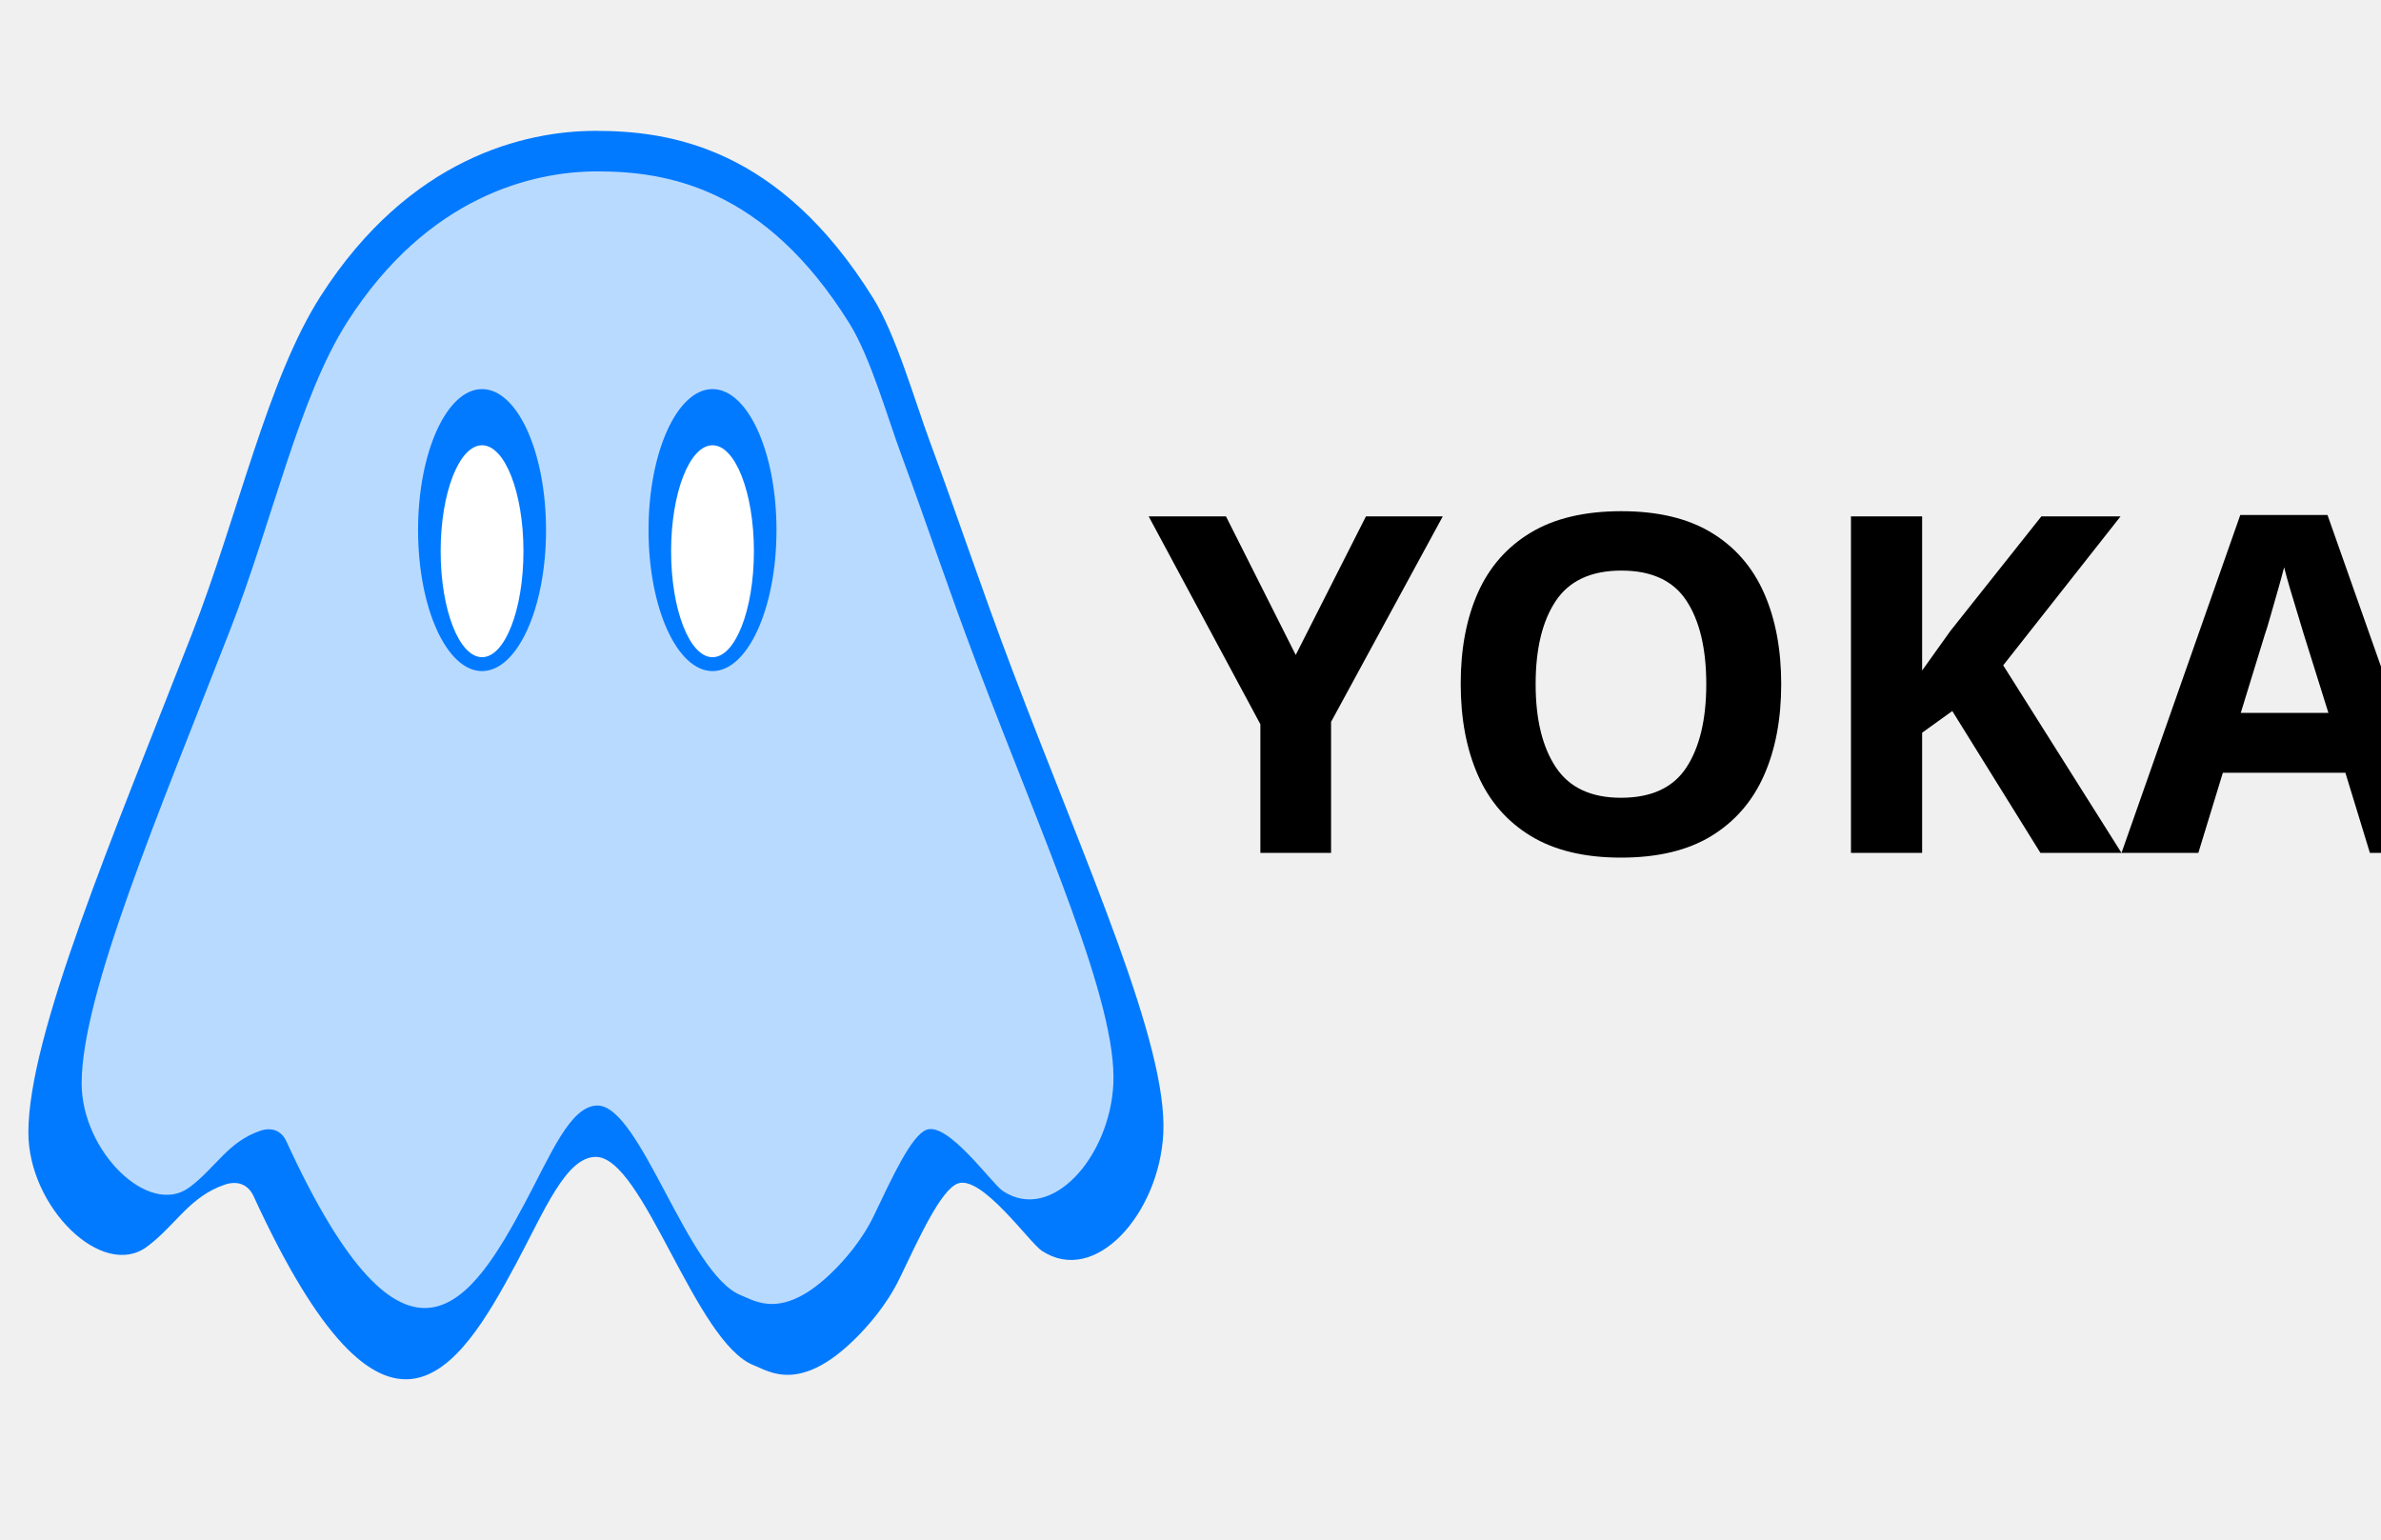
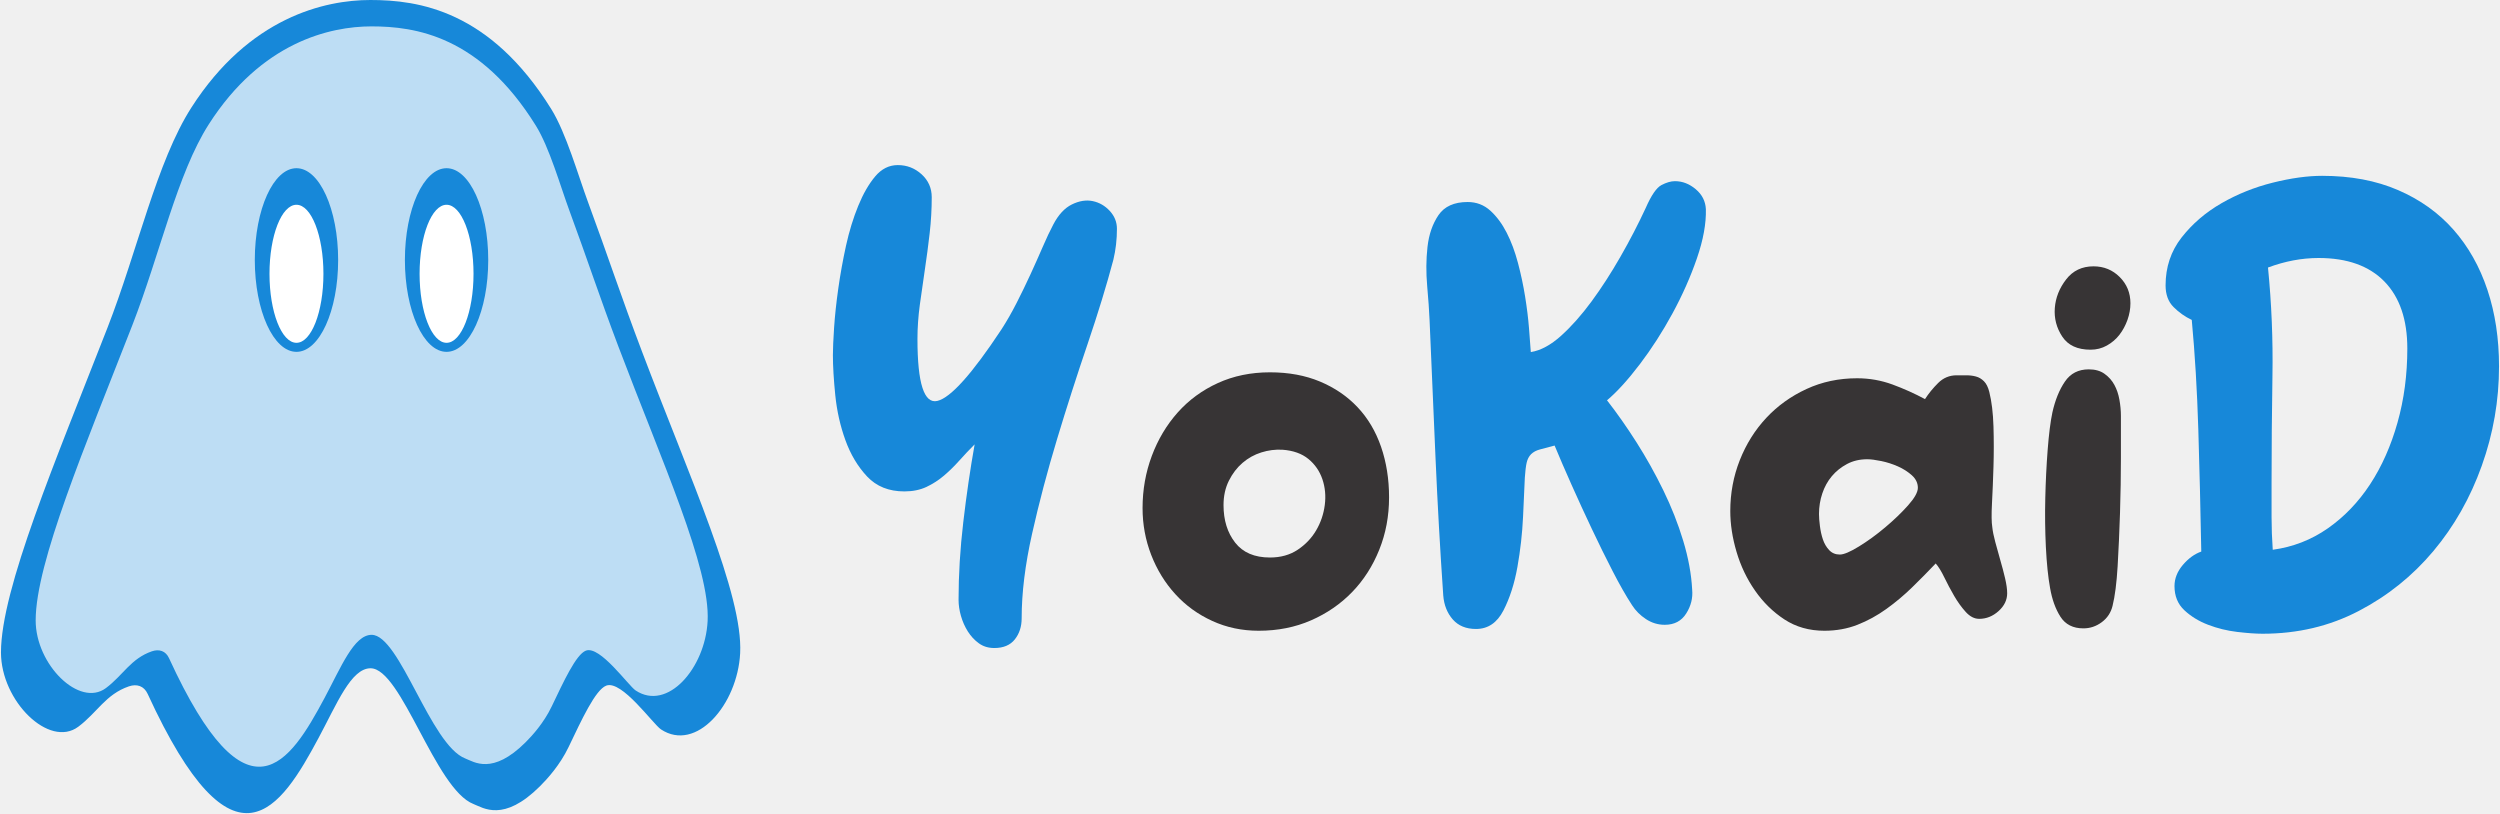
- <svg xmlns="http://www.w3.org/2000/svg" viewBox="0 0 4112 2658">
-   <g id="Ghost">
-     <path id="BODY" fill="#027aff" fill-rule="evenodd" stroke="none" d="M 2009 1958 C 2016.99 1803.297 1876.209 1494.714 1749 1159 C 1693.028 1011.286 1657.786 903.07 1606 763 C 1579.322 690.843 1547.599 578.678 1508 515 C 1345.448 253.605 1156.205 226 1028.5 226 C 907.516 226 707.378 271.771 554 511 C 461.62 655.089 411.708 889.203 331 1096 C 193.579 1448.113 49 1788.098 49 1956 C 49 2085.091 176.852 2210.502 254 2153 C 303.832 2115.858 326.639 2067.037 388 2046 C 409.374 2038.672 428.26 2044.806 438 2066 C 667.503 2565.416 791.691 2368.121 891 2183 C 939.913 2091.821 977.24 1998 1029 1998 C 1111.067 1998 1200.468 2318.687 1302 2358 C 1327.931 2368.04 1381.379 2407.171 1478 2311 C 1497.036 2292.053 1531.026 2254.88 1554 2207 C 1588.619 2134.851 1625.13 2054.893 1654 2044 C 1695.126 2028.483 1777.817 2145.957 1799 2160 C 1891.925 2221.602 2001.92 2095.089 2009 1958 Z" />
-     <path id="path1" fill="#ffffff" fill-rule="evenodd" stroke="none" opacity="0.719" d="M 1922.705 1872.906 C 1929.967 1732.056 1801.994 1451.106 1686.356 1145.454 C 1635.475 1010.967 1603.439 912.441 1556.364 784.914 C 1532.113 719.218 1503.276 617.098 1467.279 559.121 C 1319.514 321.134 1147.486 296 1031.398 296 C 921.42 296 739.488 337.672 600.062 555.479 C 516.085 686.666 470.713 899.816 397.347 1088.095 C 272.427 1408.678 141 1718.219 141 1871.085 C 141 1988.617 257.222 2102.798 327.352 2050.445 C 372.651 2016.629 393.383 1972.179 449.162 1953.026 C 468.592 1946.355 485.76 1951.939 494.614 1971.235 C 703.24 2425.931 816.131 2246.302 906.406 2077.759 C 950.87 1994.745 984.801 1909.325 1031.852 1909.325 C 1106.454 1909.325 1187.722 2201.295 1280.018 2237.088 C 1303.59 2246.229 1352.177 2281.855 1440.008 2194.297 C 1457.312 2177.046 1488.21 2143.202 1509.095 2099.609 C 1540.564 2033.921 1573.754 1961.123 1599.998 1951.205 C 1637.383 1937.078 1712.552 2044.033 1731.808 2056.818 C 1816.279 2112.904 1916.269 1997.72 1922.705 1872.906 Z" />
-     <path id="EYE" fill="#027aff" fill-rule="evenodd" stroke="none" d="M 943 915.5 C 943 781.019 893.527 672 832.5 672 C 771.473 672 722 781.019 722 915.5 C 722 1049.981 771.473 1159 832.5 1159 C 893.527 1159 943 1049.981 943 915.5 Z" />
-     <path id="path2" fill="#027aff" fill-rule="evenodd" stroke="none" d="M 1341 915.5 C 1341 781.019 1291.527 672 1230.5 672 C 1169.473 672 1120 781.019 1120 915.5 C 1120 1049.981 1169.473 1159 1230.5 1159 C 1291.527 1159 1341 1049.981 1341 915.5 Z" />
-     <path id="E2" fill="#ffffff" fill-rule="evenodd" stroke="none" d="M 904 952 C 904 850.932 871.988 769 832.5 769 C 793.012 769 761 850.932 761 952 C 761 1053.068 793.012 1135 832.5 1135 C 871.988 1135 904 1053.068 904 952 Z" />
-     <path id="E1" fill="#ffffff" fill-rule="evenodd" stroke="none" d="M 1302 952 C 1302 850.932 1269.988 769 1230.5 769 C 1191.012 769 1159 850.932 1159 952 C 1159 1053.068 1191.012 1135 1230.5 1135 C 1269.988 1135 1302 1053.068 1302 952 Z" />
+ <svg xmlns="http://www.w3.org/2000/svg" xml:space="preserve" width="990px" height="322px" version="1.1" shape-rendering="geometricPrecision" text-rendering="geometricPrecision" image-rendering="optimizeQuality" fill-rule="evenodd" clip-rule="evenodd" viewBox="0 0 986.43 321.09" id="svg859">
+   <defs id="defs863" />
+   <g id="Layer_x0020_1">
+     <g id="_2885931607328">
+       <g id="Ghost">
+         <path id="BODY" fill="#1788d9" d="M291.89 257.93c1.19,-23.04 -19.78,-68.99 -38.72,-118.99 -8.34,-21.99 -13.59,-38.11 -21.3,-58.97 -3.97,-10.74 -8.69,-27.45 -14.59,-36.93 -24.21,-38.93 -52.39,-43.04 -71.41,-43.04 -18.02,0 -47.82,6.82 -70.66,42.44 -13.76,21.46 -21.19,56.33 -33.21,87.12 -20.47,52.44 -42,103.07 -42,128.08 0,19.22 19.04,37.9 30.53,29.33 7.42,-5.53 10.82,-12.8 19.96,-15.93 3.18,-1.09 5.99,-0.18 7.44,2.98 34.18,74.37 52.67,44.99 67.46,17.42 7.29,-13.58 12.85,-27.55 20.55,-27.55 12.23,0 25.54,47.76 40.66,53.61 3.86,1.5 11.82,7.32 26.21,-7 2.84,-2.82 7.9,-8.35 11.32,-15.49 5.15,-10.74 10.59,-22.65 14.89,-24.27 6.13,-2.31 18.44,15.18 21.6,17.28 13.83,9.17 30.21,-9.67 31.27,-30.09z" />
+         <path id="path1" fill="white" fill-opacity="0.718" d="M279.04 245.26c1.08,-20.98 -17.98,-62.81 -35.2,-108.33 -7.58,-20.03 -12.35,-34.7 -19.36,-53.7 -3.61,-9.78 -7.9,-24.99 -13.27,-33.62 -22,-35.44 -47.62,-39.19 -64.91,-39.19 -16.38,0 -43.47,6.21 -64.23,38.65 -12.51,19.53 -19.27,51.28 -30.19,79.32 -18.61,47.74 -38.18,93.83 -38.18,116.6 0,17.5 17.31,34.51 27.75,26.71 6.75,-5.04 9.84,-11.66 18.14,-14.51 2.9,-0.99 5.45,-0.16 6.77,2.71 31.07,67.72 47.88,40.97 61.33,15.87 6.62,-12.37 11.67,-25.09 18.68,-25.09 11.11,0 23.21,43.48 36.96,48.82 3.51,1.36 10.74,6.66 23.82,-6.38 2.58,-2.57 7.18,-7.61 10.29,-14.1 4.69,-9.78 9.63,-20.62 13.54,-22.1 5.57,-2.1 16.76,13.82 19.63,15.73 12.58,8.35 27.47,-8.8 28.43,-27.39z" />
+         <path id="EYE" fill="#1788d9" d="M133.14 102.68c0,-20.03 -7.37,-36.26 -16.46,-36.26 -9.09,0 -16.45,16.23 -16.45,36.26 0,20.03 7.36,36.26 16.45,36.26 9.09,0 16.46,-16.23 16.46,-36.26z" />
+         <path id="path2" fill="#1788d9" d="M192.41 102.68c0,-20.03 -7.37,-36.26 -16.46,-36.26 -9.09,0 -16.45,16.23 -16.45,36.26 0,20.03 7.36,36.26 16.45,36.26 9.09,0 16.46,-16.23 16.46,-36.26z" />
+         <path id="E2" fill="white" d="M127.33 108.12c0,-15.05 -4.77,-27.26 -10.65,-27.26 -5.88,0 -10.65,12.21 -10.65,27.26 0,15.05 4.77,27.25 10.65,27.25 5.88,0 10.65,-12.2 10.65,-27.25z" />
+         <path id="E1" fill="white" d="M186.6 108.12c0,-15.05 -4.77,-27.26 -10.65,-27.26 -5.88,0 -10.65,12.21 -10.65,27.26 0,15.05 4.77,27.25 10.65,27.25 5.88,0 10.65,-12.2 10.65,-27.25z" />
+       </g>
+       <g id="g855">
+         <path fill="#1788d9" fill-rule="nonzero" d="M868.86 217.8c-0.31,-16.62 -0.7,-32.65 -1.17,-48.09 -0.47,-15.44 -1.33,-29.9 -2.59,-43.38 -2.66,-1.26 -5.05,-2.94 -7.17,-5.06 -2.12,-2.11 -3.17,-4.97 -3.17,-8.58 0,-7.21 2.11,-13.52 6.34,-18.93 4.24,-5.41 9.49,-9.91 15.76,-13.52 6.27,-3.6 13.01,-6.31 20.22,-8.11 7.21,-1.8 13.72,-2.7 19.52,-2.7 11.28,0 21.28,1.88 29.98,5.64 8.7,3.76 15.99,8.97 21.87,15.64 5.87,6.66 10.34,14.58 13.4,23.75 3.06,9.16 4.58,19.24 4.58,30.21 0,13.48 -2.27,26.57 -6.82,39.27 -4.54,12.7 -10.93,23.94 -19.16,33.74 -8.23,9.8 -18.07,17.68 -29.51,23.63 -11.44,5.96 -24.06,8.94 -37.86,8.94 -2.66,0 -5.99,-0.24 -9.99,-0.71 -4,-0.47 -7.84,-1.41 -11.52,-2.82 -3.69,-1.41 -6.82,-3.33 -9.41,-5.76 -2.59,-2.43 -3.88,-5.6 -3.88,-9.52 0,-2.98 1.1,-5.76 3.29,-8.35 2.2,-2.59 4.63,-4.35 7.29,-5.29zm28.22 -0.71c7.99,-1.09 15.24,-3.91 21.75,-8.46 6.51,-4.55 12.07,-10.35 16.7,-17.4 4.62,-7.06 8.23,-15.17 10.81,-24.34 2.59,-9.17 3.88,-18.93 3.88,-29.27 0,-11.45 -3.02,-20.27 -9.05,-26.46 -6.04,-6.19 -14.7,-9.28 -25.98,-9.28 -6.59,0 -13.25,1.25 -19.99,3.76 1.41,14.26 2,28.53 1.76,42.79 -0.23,14.27 -0.35,28.53 -0.35,42.8 0,4.39 0,8.7 0,12.93 0,4.23 0.16,8.54 0.47,12.93z" id="path841" />
+         <path fill="#373435" fill-rule="nonzero" d="M826.3 105.17c4.08,0 7.53,1.41 10.35,4.23 2.82,2.82 4.23,6.27 4.23,10.35 0,2.19 -0.39,4.39 -1.17,6.58 -0.79,2.19 -1.84,4.15 -3.18,5.88 -1.33,1.72 -2.98,3.13 -4.94,4.23 -1.96,1.1 -4.11,1.65 -6.46,1.65 -5.18,0 -8.9,-1.73 -11.17,-5.18 -2.28,-3.44 -3.25,-7.21 -2.94,-11.28 0.31,-4.08 1.8,-7.84 4.47,-11.29 2.66,-3.45 6.27,-5.17 10.81,-5.17z" id="path843" />
+         <path fill="#373435" fill-rule="nonzero" d="M810.08 162.78c1.1,-4.86 2.74,-8.9 4.94,-12.11 2.19,-3.22 5.33,-4.82 9.4,-4.82 2.51,0 4.59,0.58 6.23,1.76 1.65,1.18 2.94,2.63 3.88,4.35 0.94,1.72 1.61,3.68 2,5.88 0.39,2.19 0.59,4.31 0.59,6.35 0,4.23 0,9.79 0,16.69 0,6.9 -0.12,14.07 -0.35,21.52 -0.24,7.44 -0.55,14.5 -0.94,21.16 -0.4,6.66 -1.06,11.88 -2,15.64 -0.63,2.66 -2.04,4.82 -4.23,6.46 -2.2,1.65 -4.63,2.47 -7.29,2.47 -4.08,0 -7.1,-1.53 -9.06,-4.58 -1.96,-3.06 -3.33,-6.86 -4.11,-11.41 -0.79,-4.39 -1.33,-9.76 -1.65,-16.1 -0.31,-6.35 -0.39,-12.82 -0.23,-19.4 0.15,-6.59 0.47,-12.94 0.94,-19.05 0.47,-6.11 1.09,-11.05 1.88,-14.81z" id="path845" />
+         <path fill="#373435" fill-rule="nonzero" d="M763.99 222.5c-2.98,3.14 -6.07,6.27 -9.29,9.41 -3.21,3.13 -6.62,5.99 -10.23,8.58 -3.6,2.59 -7.4,4.66 -11.4,6.23 -4,1.57 -8.35,2.35 -13.05,2.35 -5.96,0 -11.21,-1.49 -15.76,-4.46 -4.54,-2.98 -8.42,-6.78 -11.63,-11.41 -3.22,-4.62 -5.65,-9.72 -7.29,-15.28 -1.65,-5.57 -2.47,-10.94 -2.47,-16.11 0,-7.06 1.25,-13.76 3.76,-20.11 2.51,-6.34 6,-11.91 10.46,-16.69 4.47,-4.78 9.76,-8.58 15.88,-11.4 6.11,-2.83 12.77,-4.24 19.98,-4.24 4.86,0 9.53,0.83 13.99,2.47 4.47,1.65 8.74,3.57 12.82,5.76 1.41,-2.19 3.13,-4.31 5.17,-6.34 2.04,-2.04 4.47,-3.06 7.29,-3.06 1.26,0 2.55,0 3.88,0 1.33,0 2.59,0.15 3.76,0.47 1.18,0.31 2.24,0.94 3.18,1.88 0.94,0.94 1.64,2.35 2.11,4.23 0.94,3.76 1.49,8.31 1.65,13.64 0.16,5.33 0.16,10.62 0,15.87 -0.16,5.25 -0.35,10.07 -0.59,14.46 -0.23,4.39 -0.19,7.53 0.12,9.41 0.16,1.57 0.55,3.53 1.18,5.88 0.62,2.35 1.29,4.74 1.99,7.17 0.71,2.43 1.34,4.82 1.89,7.17 0.54,2.35 0.82,4.31 0.82,5.88 0,2.66 -1.14,5.02 -3.41,7.05 -2.27,2.04 -4.82,3.06 -7.64,3.06 -1.88,0 -3.65,-0.9 -5.29,-2.7 -1.65,-1.81 -3.18,-3.92 -4.59,-6.35 -1.41,-2.43 -2.7,-4.86 -3.88,-7.29 -1.17,-2.43 -2.31,-4.27 -3.41,-5.53zm-46.09 -19.51c0,1.25 0.12,2.82 0.36,4.7 0.23,1.88 0.62,3.64 1.17,5.29 0.55,1.64 1.37,3.06 2.47,4.23 1.1,1.18 2.51,1.77 4.23,1.77 1.57,0 4.08,-1.06 7.53,-3.18 3.45,-2.12 6.9,-4.62 10.34,-7.52 3.45,-2.9 6.47,-5.8 9.06,-8.7 2.58,-2.91 3.88,-5.22 3.88,-6.94 0,-1.88 -0.79,-3.53 -2.35,-4.94 -1.57,-1.41 -3.41,-2.59 -5.53,-3.53 -2.12,-0.94 -4.31,-1.64 -6.58,-2.11 -2.28,-0.47 -4.12,-0.71 -5.53,-0.71 -2.98,0 -5.64,0.63 -7.99,1.88 -2.36,1.26 -4.36,2.86 -6,4.82 -1.65,1.96 -2.9,4.24 -3.76,6.82 -0.87,2.59 -1.3,5.29 -1.3,8.12z" id="path847" />
+         <path fill="#1788d9" fill-rule="nonzero" d="M634.19 158.07c3.92,5.02 7.8,10.55 11.64,16.58 3.84,6.04 7.37,12.35 10.58,18.93 3.22,6.58 5.84,13.25 7.88,19.99 2.04,6.74 3.21,13.16 3.53,19.28 0.31,3.29 -0.47,6.43 -2.35,9.4 -1.88,2.98 -4.7,4.47 -8.47,4.47 -2.66,0 -5.13,-0.74 -7.4,-2.23 -2.28,-1.49 -4.12,-3.33 -5.53,-5.53 -2.35,-3.6 -4.9,-8.07 -7.64,-13.4 -2.75,-5.33 -5.49,-10.9 -8.23,-16.7 -2.75,-5.8 -5.41,-11.6 -8,-17.4 -2.58,-5.8 -4.82,-10.97 -6.7,-15.52 -2.35,0.63 -4.27,1.14 -5.76,1.53 -1.49,0.39 -2.66,1.02 -3.53,1.88 -0.86,0.87 -1.45,2 -1.76,3.41 -0.31,1.41 -0.55,3.37 -0.71,5.88 -0.15,3.61 -0.39,8.74 -0.7,15.4 -0.31,6.67 -1.06,13.29 -2.23,19.87 -1.18,6.59 -3.02,12.31 -5.53,17.17 -2.51,4.86 -6.11,7.29 -10.82,7.29 -3.92,0 -6.97,-1.26 -9.17,-3.76 -2.19,-2.51 -3.45,-5.65 -3.76,-9.41 -1.25,-18.18 -2.27,-36.33 -3.06,-54.43 -0.78,-18.11 -1.56,-36.26 -2.35,-54.44 -0.15,-3.61 -0.47,-8.07 -0.94,-13.4 -0.47,-5.33 -0.43,-10.47 0.12,-15.4 0.55,-4.94 2,-9.14 4.35,-12.59 2.35,-3.44 6.19,-5.17 11.52,-5.17 3.45,0 6.43,1.14 8.94,3.41 2.5,2.27 4.66,5.17 6.46,8.7 1.81,3.53 3.29,7.53 4.47,11.99 1.18,4.47 2.12,8.9 2.82,13.29 0.71,4.39 1.22,8.54 1.53,12.46 0.31,3.92 0.55,7.06 0.71,9.41 3.92,-0.63 7.91,-2.79 11.99,-6.47 4.07,-3.68 8.07,-8.19 11.99,-13.52 3.92,-5.33 7.72,-11.21 11.4,-17.64 3.69,-6.42 7.02,-12.85 10,-19.28 2.19,-5.01 4.27,-8.03 6.23,-9.05 1.96,-1.02 3.72,-1.53 5.29,-1.53 2.98,0 5.72,1.06 8.23,3.18 2.51,2.11 3.84,4.74 4,7.87 0.15,5.65 -1.02,12.11 -3.53,19.4 -2.51,7.29 -5.72,14.54 -9.64,21.75 -3.92,7.21 -8.23,13.92 -12.93,20.11 -4.71,6.19 -9.02,10.93 -12.94,14.22z" id="path849" />
+         <path fill="#373435" fill-rule="nonzero" d="M450.79 200.63c0,-7.21 1.21,-14.06 3.64,-20.57 2.43,-6.51 5.84,-12.23 10.23,-17.17 4.39,-4.93 9.68,-8.81 15.87,-11.63 6.19,-2.83 13.05,-4.24 20.57,-4.24 7.37,0 13.96,1.22 19.76,3.65 5.8,2.43 10.74,5.8 14.81,10.11 4.08,4.31 7.17,9.52 9.29,15.63 2.11,6.12 3.17,12.78 3.17,19.99 0,7.37 -1.29,14.27 -3.88,20.69 -2.58,6.43 -6.15,12 -10.7,16.7 -4.54,4.7 -9.95,8.42 -16.22,11.17 -6.27,2.74 -13.17,4.11 -20.69,4.11 -6.59,0 -12.7,-1.29 -18.34,-3.88 -5.65,-2.58 -10.51,-6.11 -14.58,-10.58 -4.08,-4.47 -7.25,-9.64 -9.53,-15.52 -2.27,-5.88 -3.4,-12.03 -3.4,-18.46zm55.25 -23.04c-2.82,-0.16 -5.6,0.2 -8.34,1.06 -2.75,0.86 -5.22,2.23 -7.41,4.11 -2.2,1.88 -4,4.24 -5.41,7.06 -1.41,2.82 -2.12,6.03 -2.12,9.64 0,5.96 1.53,10.89 4.59,14.81 3.06,3.92 7.64,5.88 13.75,5.88 4.24,0 7.88,-1.02 10.94,-3.06 3.06,-2.03 5.49,-4.58 7.29,-7.64 1.8,-3.06 2.94,-6.39 3.41,-9.99 0.47,-3.61 0.15,-7.02 -0.94,-10.23 -1.1,-3.21 -2.94,-5.88 -5.53,-8 -2.58,-2.11 -5.99,-3.33 -10.23,-3.64z" id="path851" />
+         <path fill="#1788d9" fill-rule="nonzero" d="M384.48 175.47c-2.04,2.04 -4.04,4.16 -6,6.35 -1.96,2.2 -4,4.2 -6.11,6 -2.12,1.8 -4.43,3.29 -6.94,4.47 -2.51,1.17 -5.41,1.76 -8.7,1.76 -6.11,0 -11.01,-1.96 -14.7,-5.88 -3.68,-3.92 -6.54,-8.7 -8.58,-14.34 -2.04,-5.65 -3.37,-11.56 -4,-17.76 -0.62,-6.19 -0.94,-11.48 -0.94,-15.87 0,-2.51 0.16,-6.11 0.47,-10.81 0.32,-4.71 0.86,-9.84 1.65,-15.41 0.78,-5.56 1.8,-11.2 3.05,-16.93 1.26,-5.72 2.87,-10.97 4.83,-15.75 1.95,-4.78 4.19,-8.66 6.7,-11.64 2.51,-2.98 5.48,-4.47 8.93,-4.47 3.61,0 6.74,1.22 9.41,3.65 2.66,2.43 3.99,5.45 3.99,9.05 0,4.7 -0.27,9.45 -0.82,14.23 -0.55,4.78 -1.17,9.52 -1.88,14.22 -0.7,4.71 -1.37,9.37 -2,13.99 -0.62,4.63 -0.94,9.14 -0.94,13.52 0,17.56 2.63,25.71 7.88,24.46 5.25,-1.26 13.68,-10.66 25.28,-28.22 2.03,-3.13 4.03,-6.62 5.99,-10.46 1.96,-3.84 3.8,-7.64 5.53,-11.41 1.72,-3.76 3.33,-7.36 4.82,-10.81 1.49,-3.45 2.86,-6.35 4.11,-8.7 2.04,-3.92 4.51,-6.59 7.41,-8 2.9,-1.41 5.64,-1.84 8.23,-1.29 2.59,0.55 4.82,1.84 6.7,3.88 1.88,2.04 2.82,4.39 2.82,7.05 0,4.24 -0.47,8.31 -1.41,12.23 -2.66,10.03 -6.07,21.16 -10.22,33.39 -4.16,12.23 -8.16,24.69 -12,37.39 -3.84,12.7 -7.13,25.16 -9.87,37.38 -2.75,12.23 -4.12,23.36 -4.12,33.4 0,3.29 -0.9,6.07 -2.7,8.34 -1.81,2.28 -4.51,3.41 -8.11,3.41 -2.36,0 -4.39,-0.62 -6.12,-1.88 -1.72,-1.25 -3.17,-2.82 -4.35,-4.7 -1.17,-1.88 -2.08,-3.92 -2.7,-6.11 -0.63,-2.2 -0.94,-4.32 -0.94,-6.35 0,-9.88 0.62,-20.15 1.88,-30.81 1.25,-10.66 2.74,-20.85 4.47,-30.57z" id="path853" />
+       </g>
+     </g>
  </g>
-   <text id="YOKAID-YOUR-KARMA-SAID" xml:space="preserve">
-     <tspan x="1983.761" y="1473" font-family="DIN Condensed" font-size="814" font-weight="700" fill="#000000" xml:space="preserve">YOKAID</tspan>
-   </text>
</svg>
